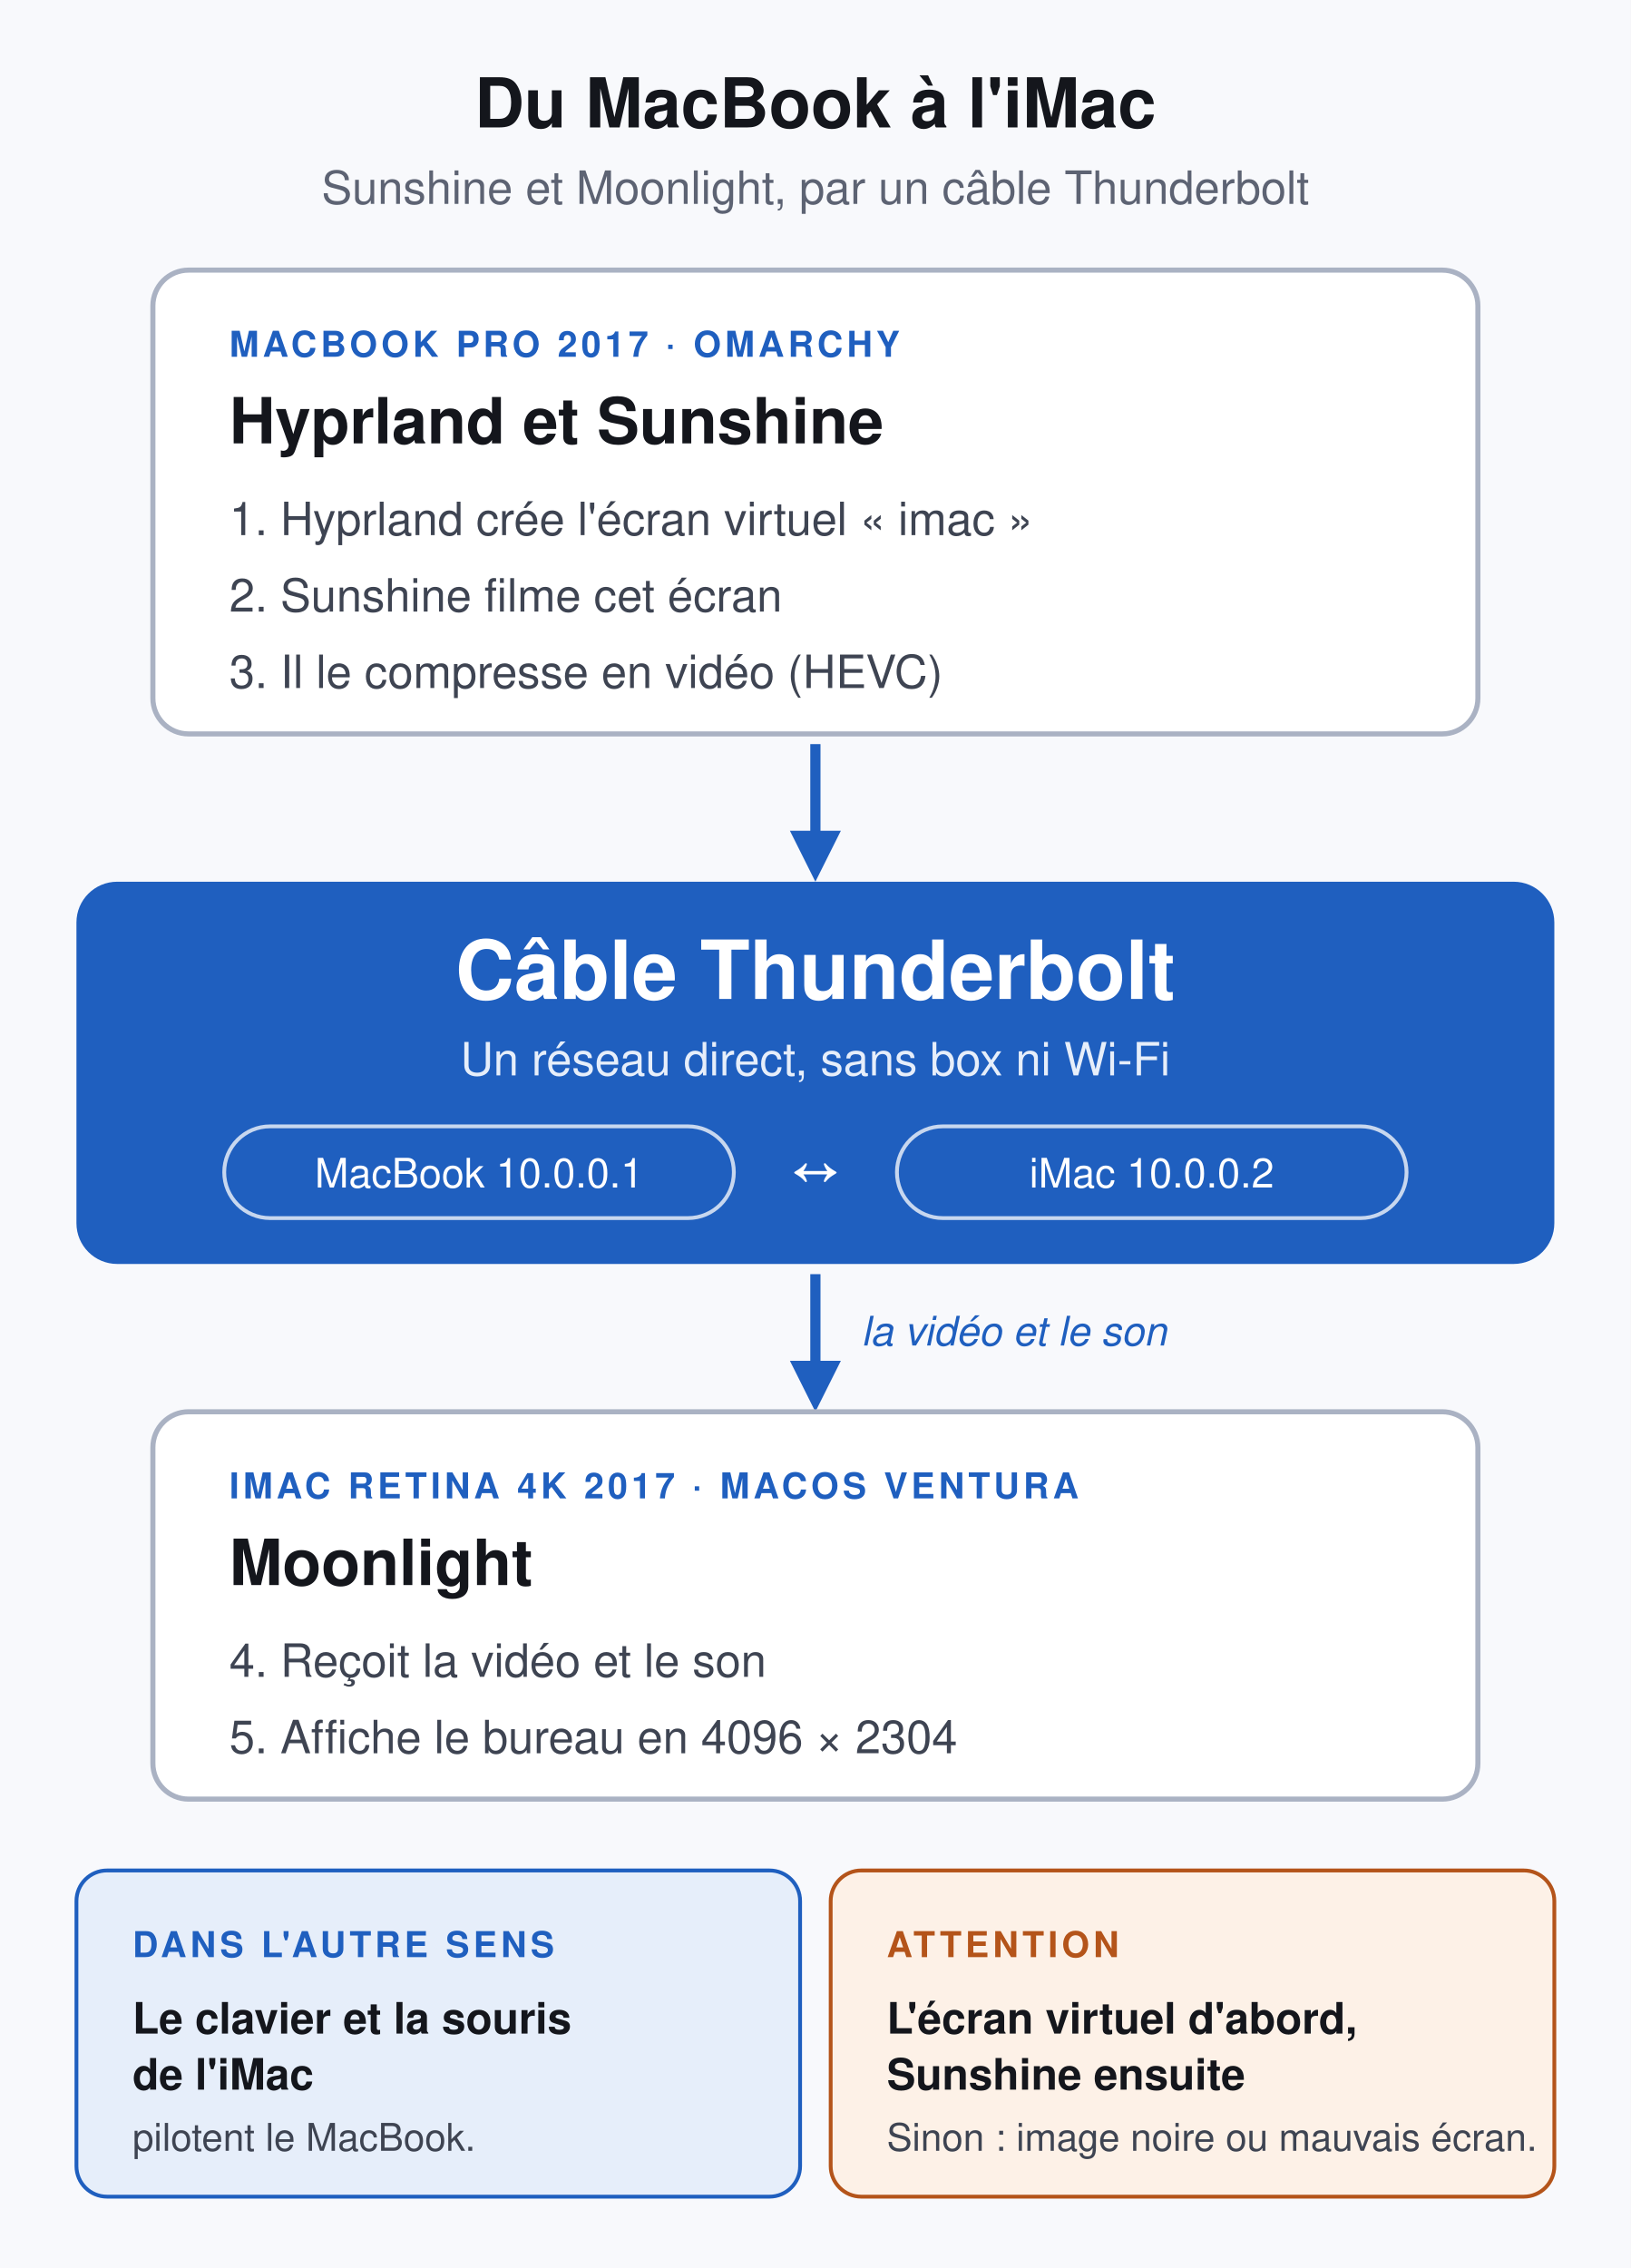
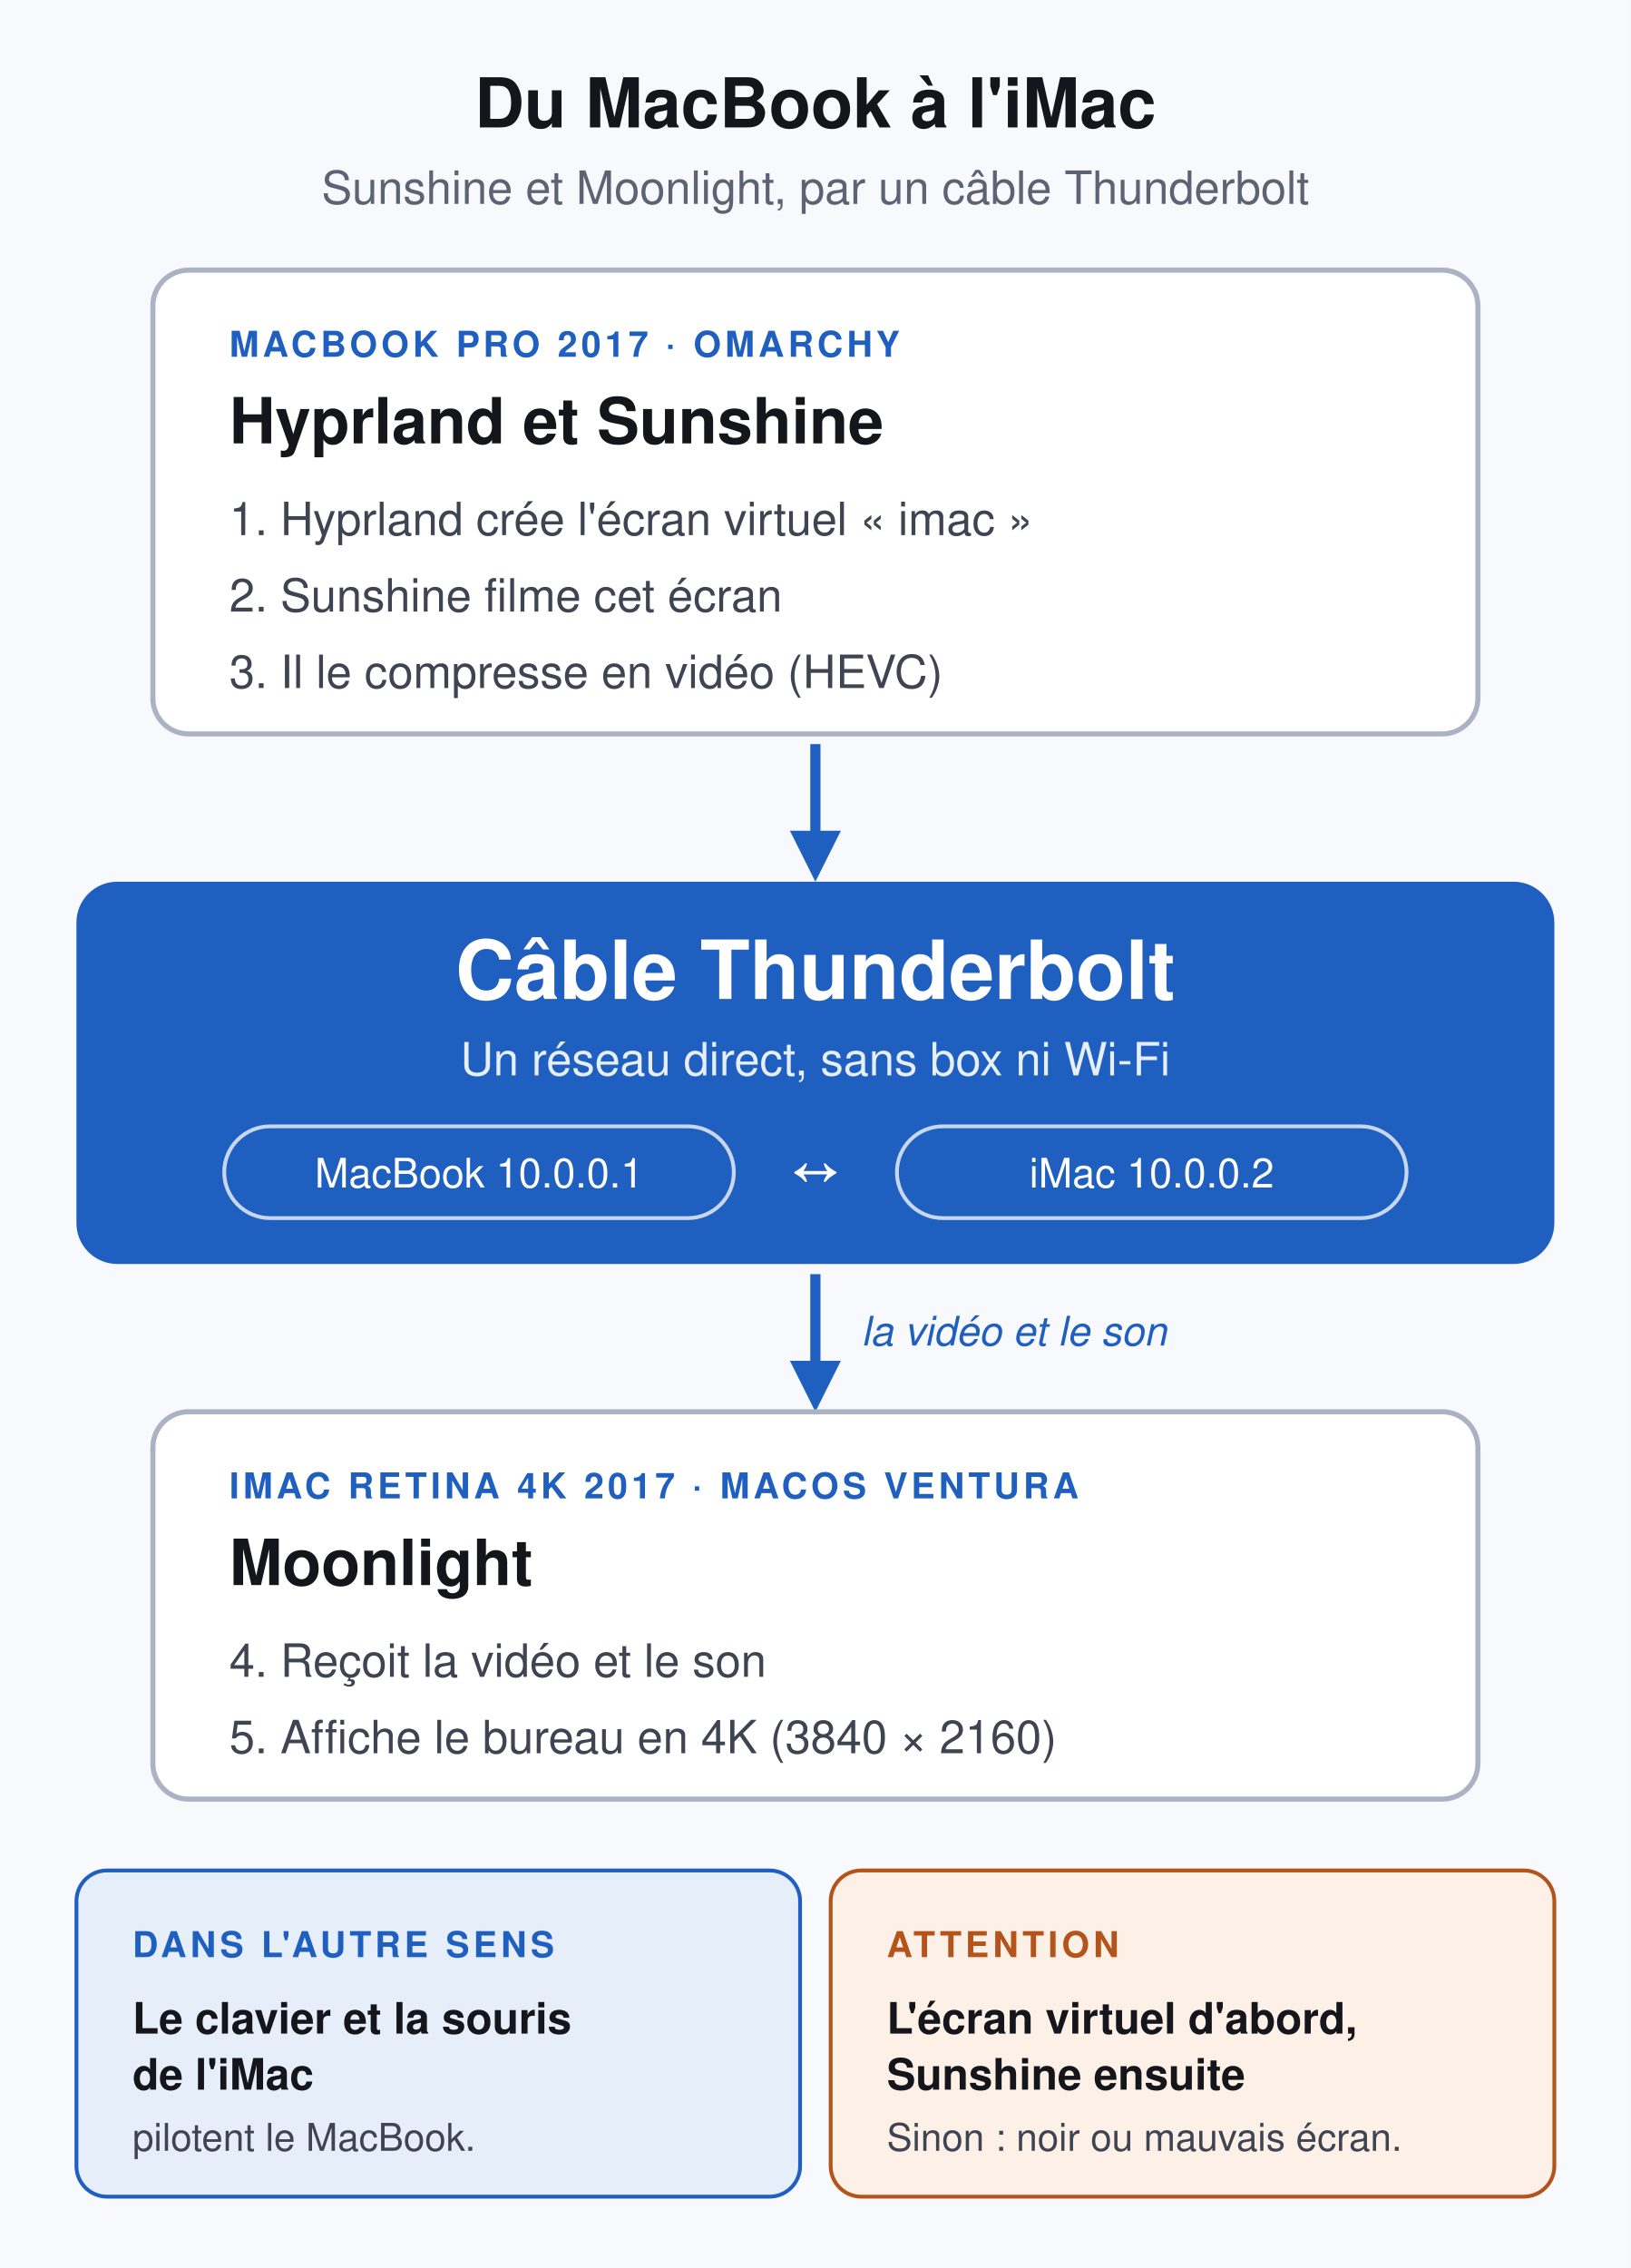
<svg xmlns="http://www.w3.org/2000/svg" viewBox="0 0 640 890" width="640" height="890" role="img" aria-labelledby="titre desc" font-family="Helvetica, Arial, sans-serif">
  <defs>
    <marker id="fleche" viewBox="0 0 10 10" refX="5" refY="5" markerWidth="5" markerHeight="5" orient="auto-start-reverse">
      <path d="M0 0 L10 5 L0 10 z" fill="#1f5fbf" />
    </marker>
  </defs>
  <rect width="640" height="890" fill="#f8f9fc" />
  <text x="320" y="50" text-anchor="middle" font-size="27" font-weight="700" fill="#14161c">Du MacBook à l'iMac</text>
  <text x="320" y="80" text-anchor="middle" font-size="18" fill="#5d6373">Sunshine et Moonlight, par un câble Thunderbolt</text>
  <rect x="60" y="106" width="520" height="182" rx="14" fill="#ffffff" stroke="#aab2c3" stroke-width="2" />
  <text x="90" y="140" font-size="14" font-weight="700" letter-spacing="1.5" fill="#1f5fbf">MACBOOK PRO 2017 · OMARCHY</text>
  <text x="90" y="174" font-size="25" font-weight="700" fill="#14161c">Hyprland et Sunshine</text>
  <text x="90" y="210" font-size="18" fill="#3e4452">1. Hyprland crée l'écran virtuel « imac »</text>
  <text x="90" y="240" font-size="18" fill="#3e4452">2. Sunshine filme cet écran</text>
  <text x="90" y="270" font-size="18" fill="#3e4452">3. Il le compresse en vidéo (HEVC)</text>
  <line x1="320" y1="292" x2="320" y2="336" stroke="#1f5fbf" stroke-width="4" marker-end="url(#fleche)" />
  <rect x="30" y="346" width="580" height="150" rx="16" fill="#1f5fbf" />
  <text x="320" y="392" text-anchor="middle" font-size="32" font-weight="700" fill="#ffffff">Câble Thunderbolt</text>
  <text x="320" y="422" text-anchor="middle" font-size="18" fill="#e6eefa">Un réseau direct, sans box ni Wi-Fi</text>
  <rect x="88" y="442" width="200" height="36" rx="18" fill="none" stroke="#ffffff" stroke-opacity="0.75" stroke-width="1.5" />
  <text x="188" y="466" text-anchor="middle" font-size="16" fill="#ffffff">MacBook 10.0.0.1</text>
  <text x="320" y="467" text-anchor="middle" font-size="22" fill="#ffffff">↔</text>
  <rect x="352" y="442" width="200" height="36" rx="18" fill="none" stroke="#ffffff" stroke-opacity="0.75" stroke-width="1.5" />
  <text x="452" y="466" text-anchor="middle" font-size="16" fill="#ffffff">iMac 10.0.0.2</text>
  <line x1="320" y1="500" x2="320" y2="544" stroke="#1f5fbf" stroke-width="4" marker-end="url(#fleche)" />
  <text x="338" y="528" font-size="16" font-style="italic" fill="#1f5fbf">la vidéo et le son</text>
  <rect x="60" y="554" width="520" height="152" rx="14" fill="#ffffff" stroke="#aab2c3" stroke-width="2" />
  <text x="90" y="588" font-size="14" font-weight="700" letter-spacing="1.5" fill="#1f5fbf">IMAC RETINA 4K 2017 · MACOS VENTURA</text>
  <text x="90" y="622" font-size="25" font-weight="700" fill="#14161c">Moonlight</text>
  <text x="90" y="658" font-size="18" fill="#3e4452">4. Reçoit la vidéo et le son</text>
-   <text x="90" y="688" font-size="18" fill="#3e4452">5. Affiche le bureau en 4096 × 2304</text>
+   <text x="90" y="688" font-size="18" fill="#3e4452">5. Affiche le bureau en 4K (3840 × 2160)</text>
  <rect x="30" y="734" width="284" height="128" rx="12" fill="#e6eefa" stroke="#1f5fbf" stroke-width="1.5" />
  <text x="52" y="768" font-size="14" font-weight="700" letter-spacing="1.5" fill="#1f5fbf">DANS L'AUTRE SENS</text>
  <text x="52" y="798" font-size="17" font-weight="700" fill="#14161c">Le clavier et la souris</text>
  <text x="52" y="820" font-size="17" font-weight="700" fill="#14161c">de l'iMac</text>
  <text x="52" y="844" font-size="15" fill="#3e4452">pilotent le MacBook.</text>
  <rect x="326" y="734" width="284" height="128" rx="12" fill="#fdf1e7" stroke="#b4541a" stroke-width="1.5" />
  <text x="348" y="768" font-size="14" font-weight="700" letter-spacing="1.5" fill="#b4541a">ATTENTION</text>
  <text x="348" y="798" font-size="17" font-weight="700" fill="#14161c">L'écran virtuel d'abord,</text>
  <text x="348" y="820" font-size="17" font-weight="700" fill="#14161c">Sunshine ensuite</text>
-   <text x="348" y="844" font-size="15" fill="#3e4452">Sinon : image noire ou mauvais écran.</text>
+   <text x="348" y="844" font-size="15" fill="#3e4452">Sinon : noir ou mauvais écran.</text>
</svg>
